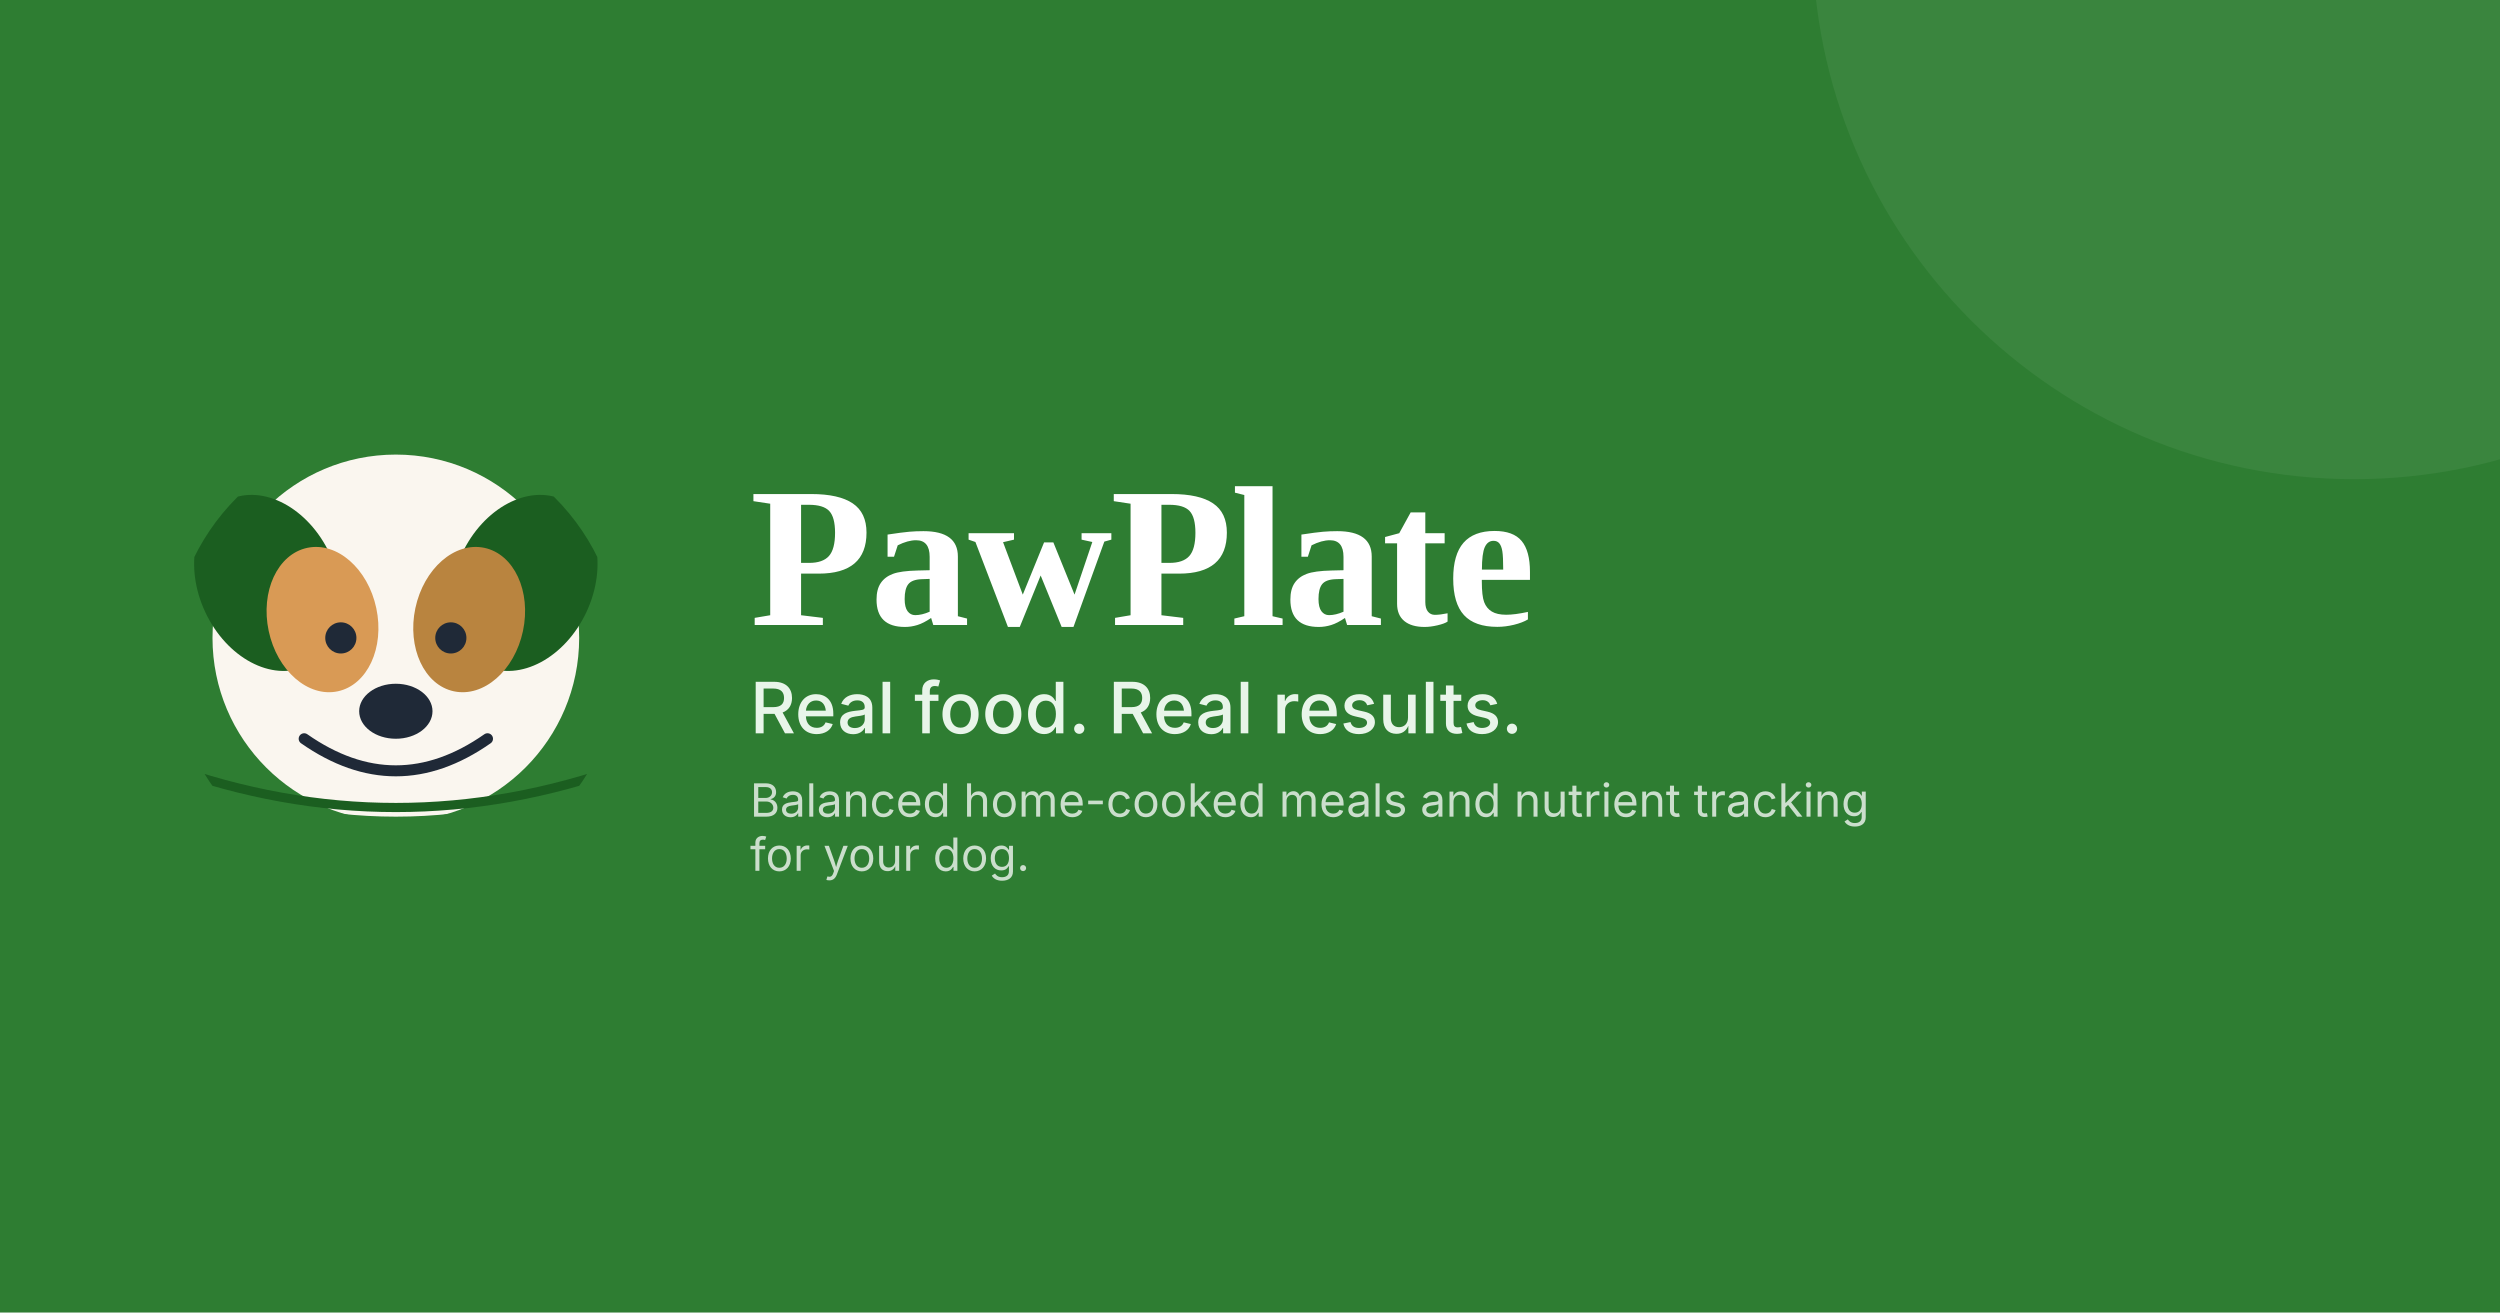
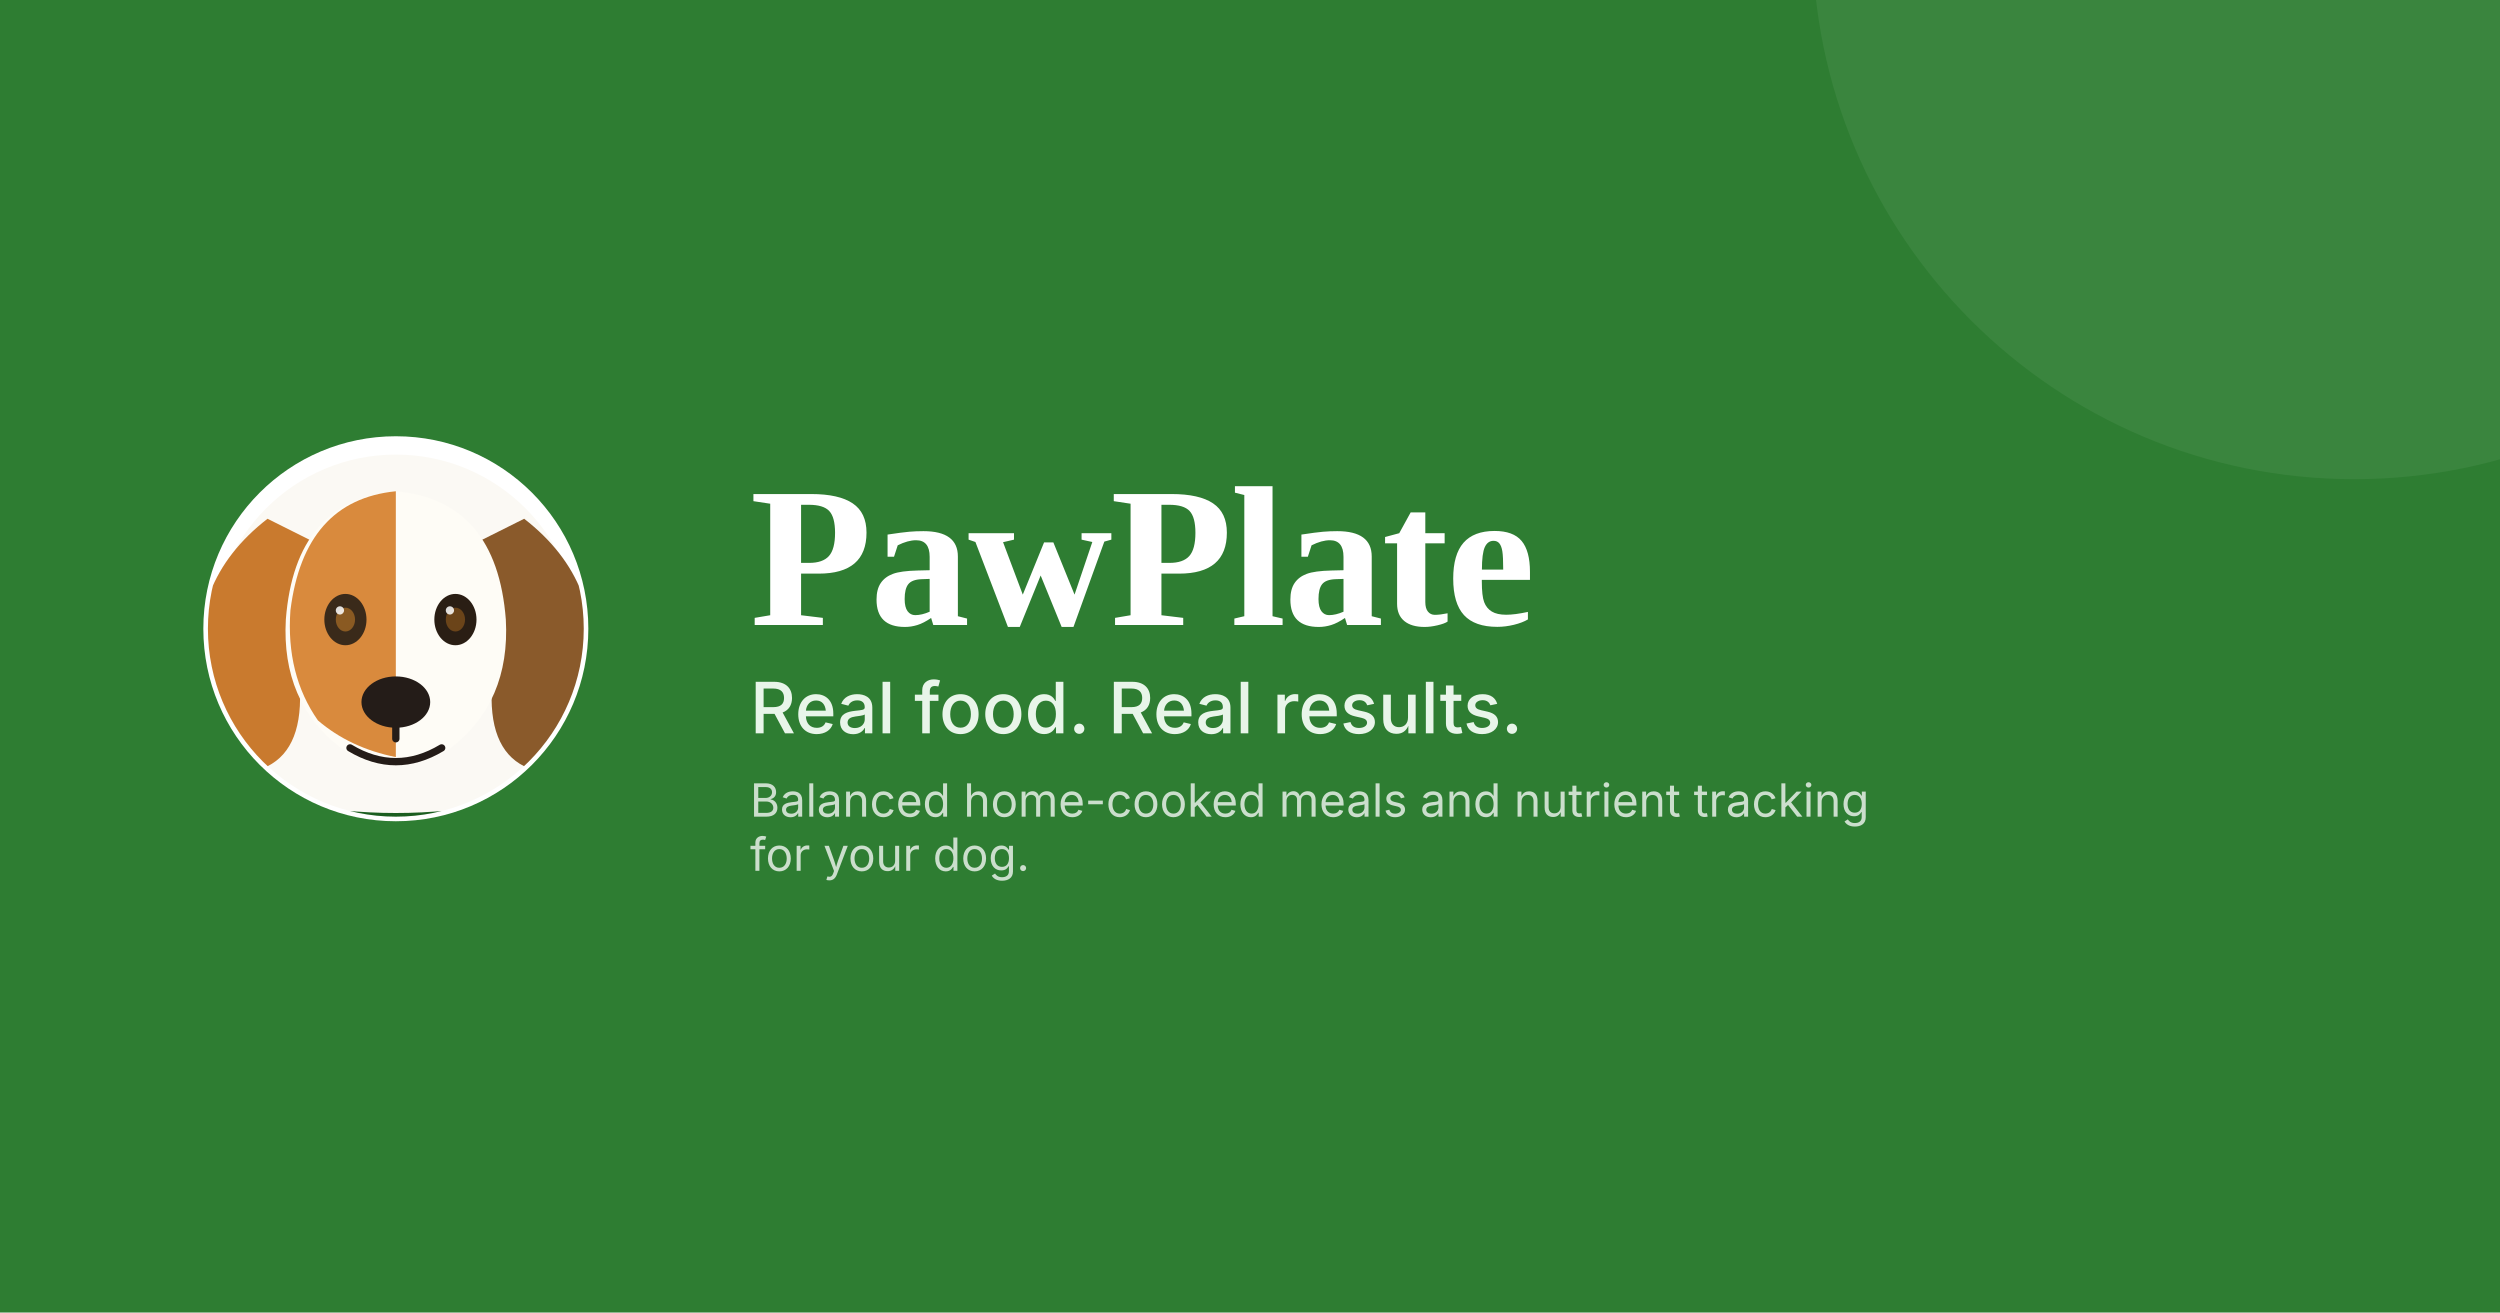
<svg xmlns="http://www.w3.org/2000/svg" viewBox="0 0 1200 630" width="1200" height="630">
  <rect x="0" y="0" width="1200" height="630" fill="#2E7D32" />
  <circle cx="1130" cy="-30" r="260" fill="rgba(255,255,255,0.06)" />
  <g transform="translate(80 205) scale(2.2)">
    <defs>
-       <clipPath id="c1">
-         <circle cx="50" cy="50" r="49" />
+       <clipPath id="c-80-205">
+         <circle cx="50" cy="44" r="41" />
      </clipPath>
    </defs>
-     <circle cx="50" cy="50" r="49" fill="#2E7D32" />
-     <g clip-path="url(#c1)">
-       <circle cx="50" cy="46" r="40" fill="#FAF6EF" />
-       <ellipse cx="22" cy="34" rx="15" ry="20" fill="#1B5E20" transform="rotate(-25 22 34)" />
-       <ellipse cx="78" cy="34" rx="15" ry="20" fill="#1B5E20" transform="rotate(25 78 34)" />
-       <ellipse cx="34" cy="42" rx="12" ry="16" fill="#D99A55" transform="rotate(-12 34 42)" />
-       <ellipse cx="66" cy="42" rx="12" ry="16" fill="#B9843F" transform="rotate(12 66 42)" />
-       <circle cx="38" cy="46" r="3.4" fill="#1F2937" />
-       <circle cx="62" cy="46" r="3.4" fill="#1F2937" />
-       <ellipse cx="50" cy="62" rx="8" ry="6" fill="#1F2937" />
-       <path d="M30 68 Q50 82 70 68" stroke="#1F2937" stroke-width="2.4" fill="none" stroke-linecap="round" />
-       <path d="M0 74 Q50 96 100 74 L100 100 L0 100 Z" fill="#2E7D32" />
-       <path d="M0 74 Q50 92 100 74" stroke="#1B5E20" stroke-width="2" fill="none" />
+     <circle cx="50" cy="44" r="42" fill="#FFFFFF" />
+     <g clip-path="url(#c-80-205)">
+       <circle cx="50" cy="46" r="40" fill="#FBF9F4" />
+       <path d="M22 20 Q4 34 8 56 Q10 68 22 74 Q30 70 29 56 Q28 40 34 26 Z" fill="#C97A2E" />
+       <path d="M78 20 Q96 34 92 56 Q90 68 78 74 Q70 70 71 56 Q72 40 66 26 Z" fill="#8A5A2B" />
+       <path d="M50 14 Q72 16 74 42 Q75 60 62 70 Q56 74 50 74 Q44 74 38 70 Q25 60 26 42 Q28 16 50 14 Z" fill="#FEFCF6" />
+       <path d="M50 14 Q30 16 27 40 Q26 54 33 64 Q40 70 50 72 L50 14 Z" fill="#D98A3D" />
+       <ellipse cx="39" cy="42" rx="4.6" ry="5.6" fill="#3A2A1A" />
+       <ellipse cx="39" cy="42" rx="2.1" ry="2.6" fill="#8A5A22" />
+       <circle cx="37.8" cy="40" r="0.9" fill="#FFFFFF" opacity="0.85" />
+       <ellipse cx="63" cy="42" rx="4.6" ry="5.6" fill="#2A1E14" />
+       <ellipse cx="63" cy="42" rx="2.1" ry="2.6" fill="#6B4419" />
+       <circle cx="61.8" cy="40" r="0.9" fill="#FFFFFF" opacity="0.85" />
+       <ellipse cx="50" cy="60" rx="7.5" ry="5.6" fill="#241C18" />
+       <path d="M50 64 L50 68" stroke="#241C18" stroke-width="1.6" stroke-linecap="round" />
+       <path d="M40 70 Q50 76 60 70" stroke="#241C18" stroke-width="1.6" fill="none" stroke-linecap="round" />
+       <path d="M4 76 Q50 94 96 76 L96 100 L4 100 Z" fill="#2E7D32" />
+       <path d="M4 76 Q50 94 96 76" stroke="#1B5E20" stroke-width="1.6" fill="none" />
    </g>
  </g>
  <text x="360" y="300" font-family="Fraunces, Georgia, 'Times New Roman', serif" font-weight="700" font-size="96" fill="#FFFFFF" letter-spacing="-1">PawPlate</text>
  <text x="360" y="352" font-family="Inter, Helvetica, Arial, sans-serif" font-weight="500" font-size="34" fill="#E8F5E9">Real food. Real results.</text>
  <text x="360" y="392" font-family="Inter, Helvetica, Arial, sans-serif" font-weight="400" font-size="22" fill="rgba(255,255,255,0.75)">Balanced home-cooked meals and nutrient tracking</text>
  <text x="360" y="418" font-family="Inter, Helvetica, Arial, sans-serif" font-weight="400" font-size="22" fill="rgba(255,255,255,0.75)">for your dog.</text>
</svg>
